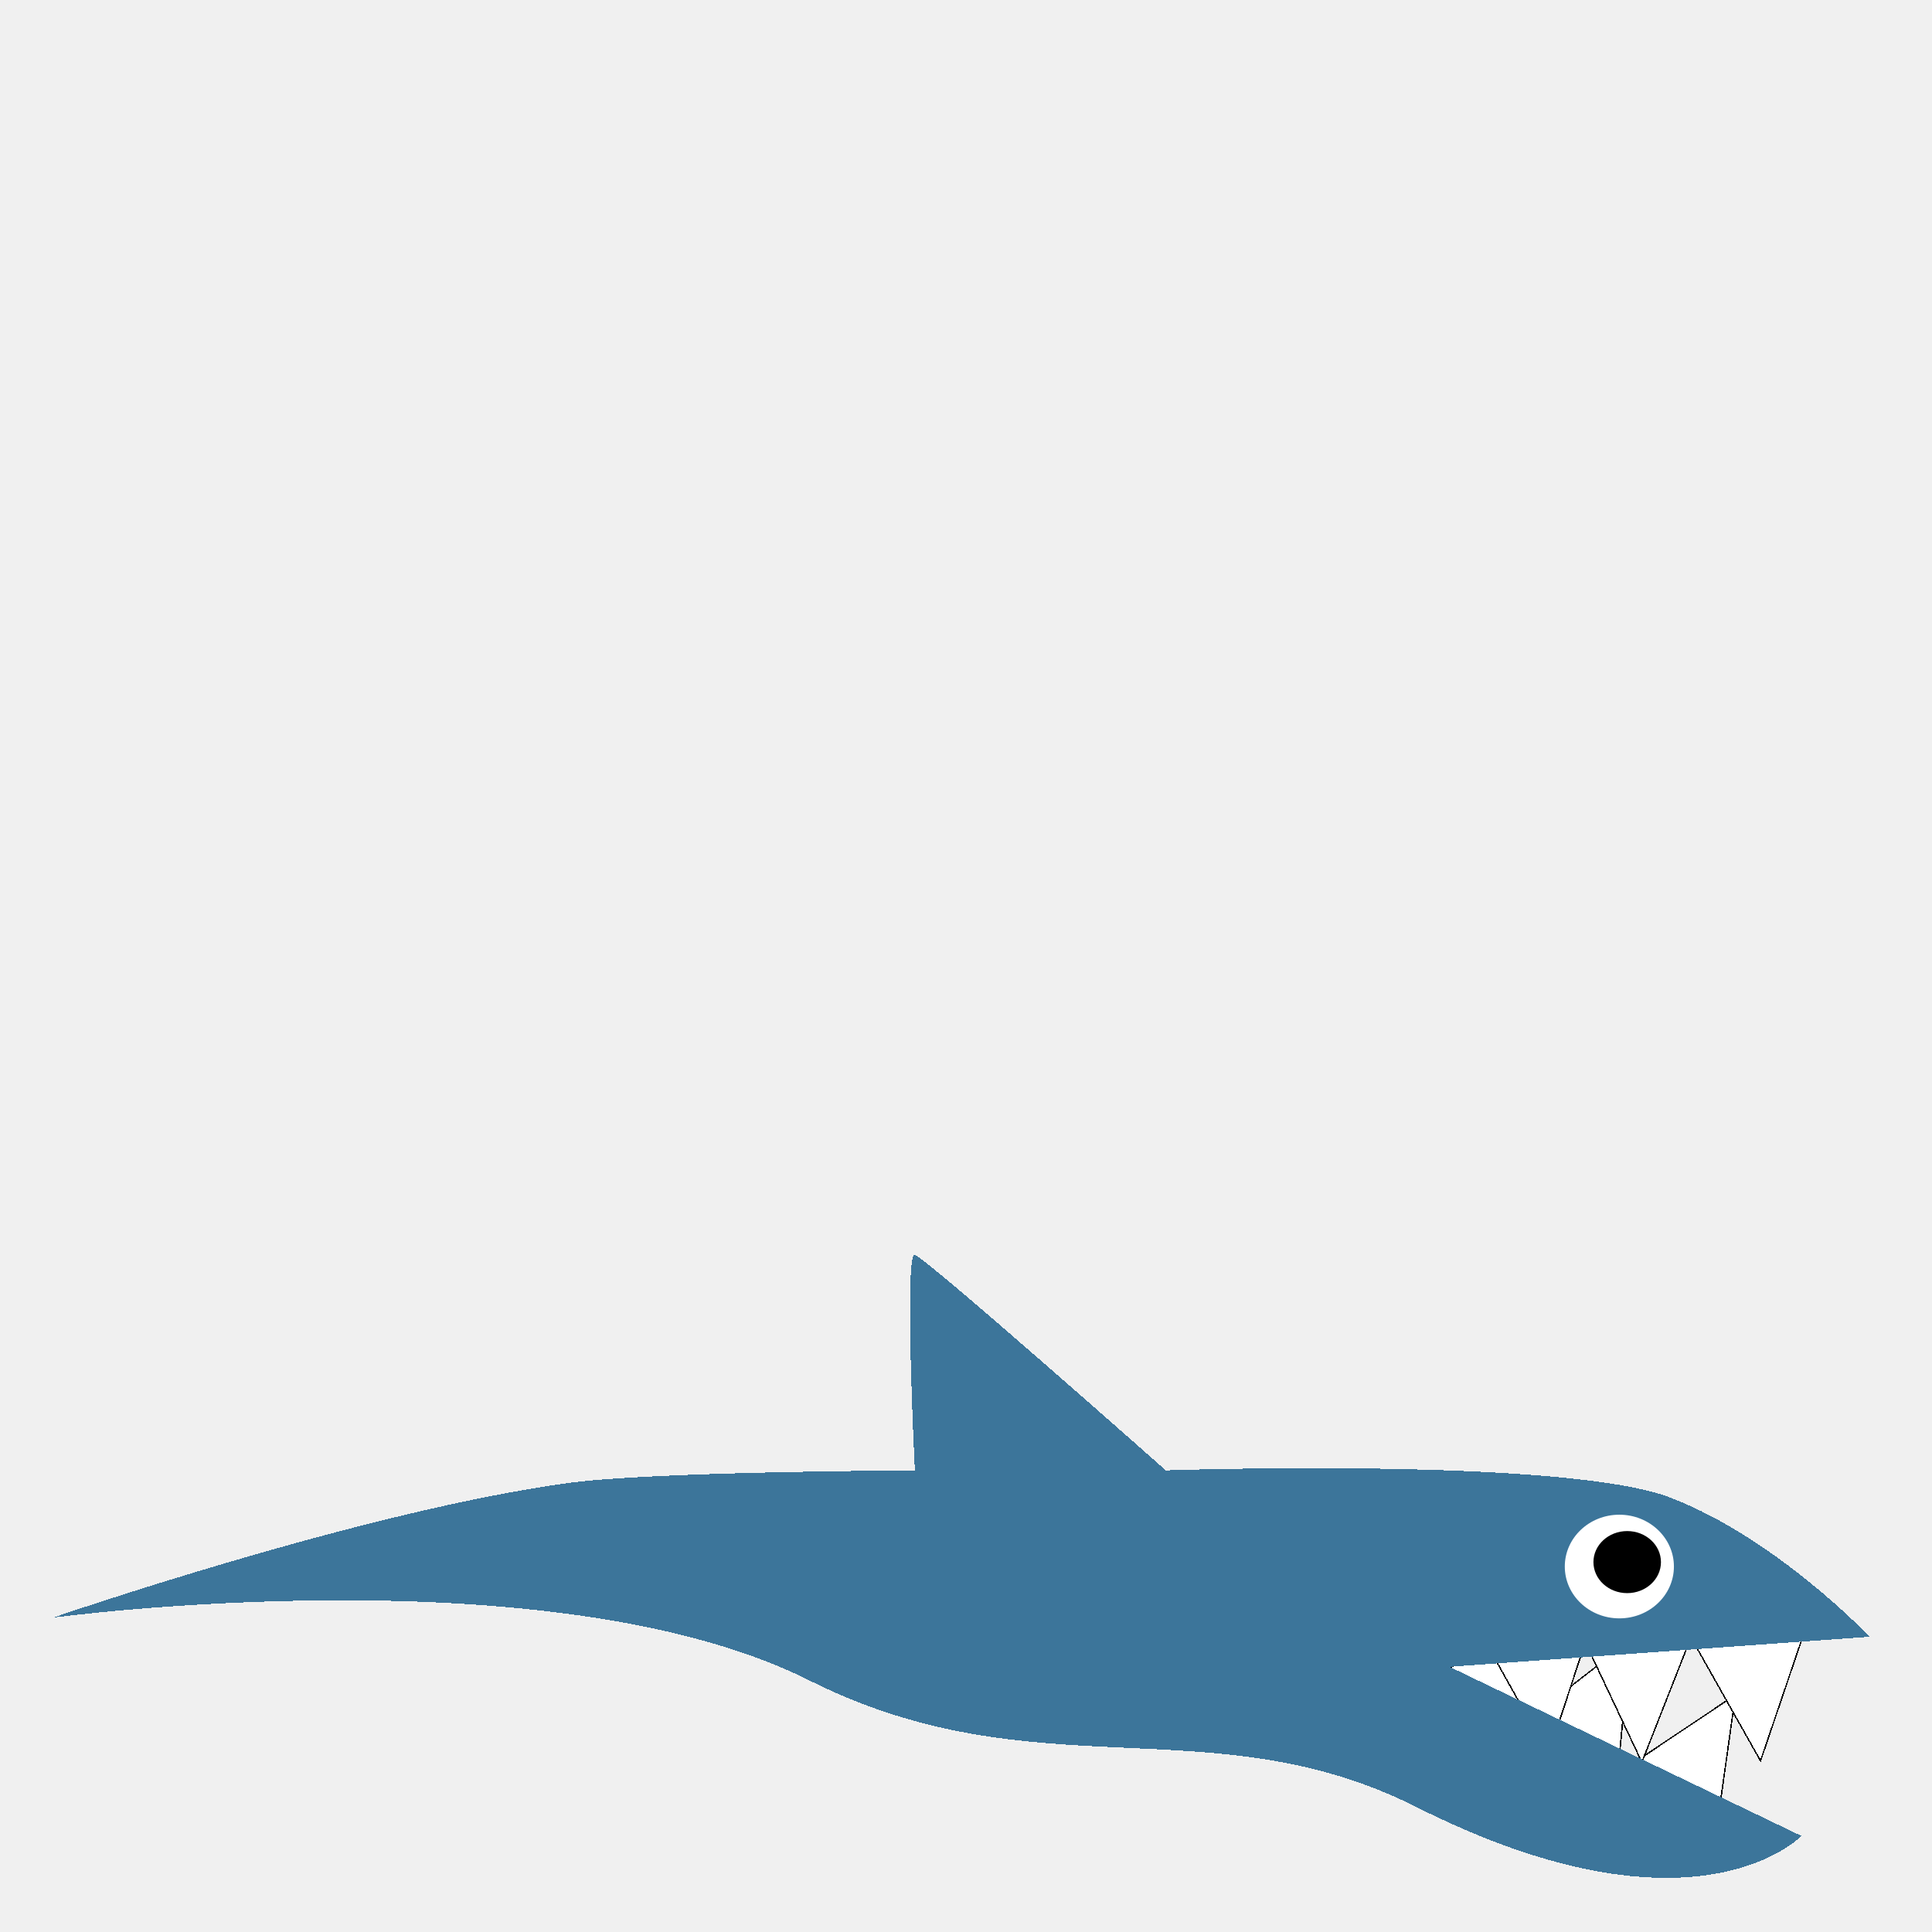
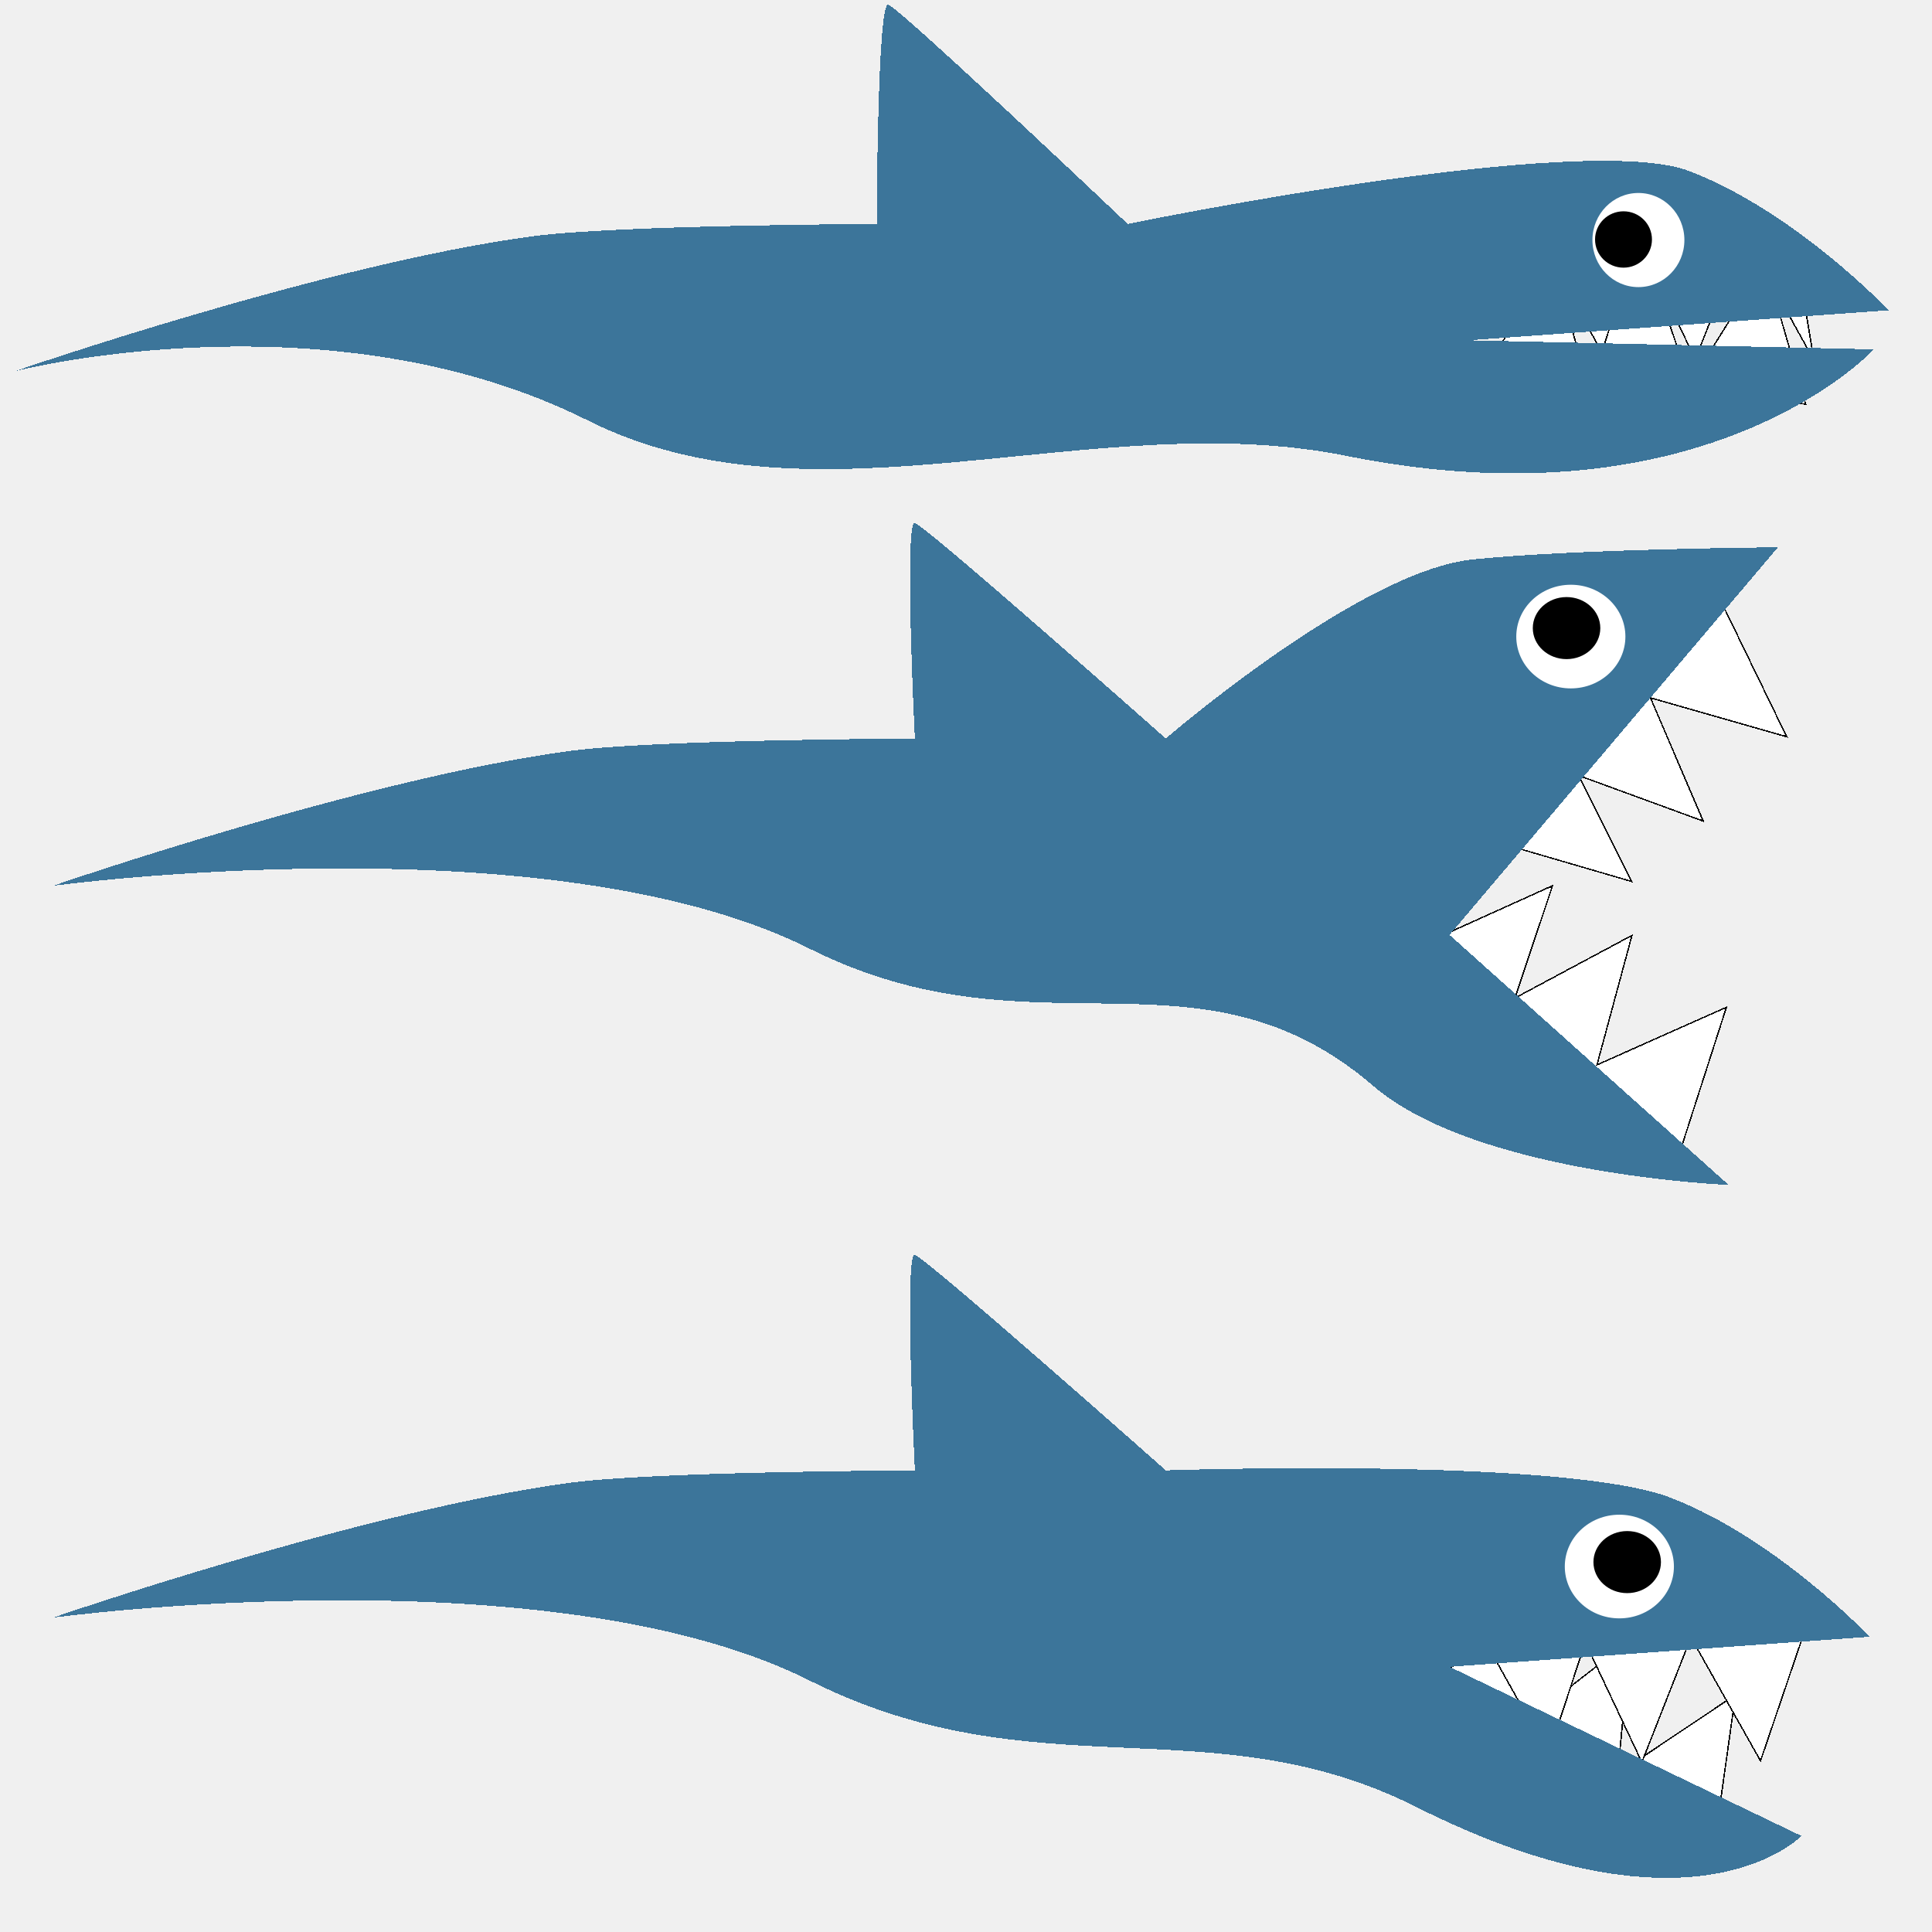
<svg xmlns="http://www.w3.org/2000/svg" width="1024" height="1024" viewBox="0 0 1024 1024" id="svg2" version="1.1" shape-rendering="crispEdges">
  <defs id="defs4" />
  <g id="layer1" transform="translate(0,-28.36216)">
    <path style="fill:#ffffff;fill-opacity:1;fill-rule:evenodd;stroke:#000000;stroke-width:0.716px;stroke-linecap:butt;stroke-linejoin:miter;stroke-opacity:1" d="m 766.328,913.912 51.697,-35.049 -9.444,62.04 55.445,-43.28 -6.566,70.78 62.391,-41.799 -10.791,76.745 z" id="path4181-6" />
    <path style="fill:#ffffff;fill-opacity:1;fill-rule:evenodd;stroke:#000000;stroke-width:0.716px;stroke-linecap:butt;stroke-linejoin:miter;stroke-opacity:1" d="m 790.335,903.84 30.363,54.581 19.519,-59.642 30.002,63.618 26.025,-66.148 36.869,65.425 24.941,-73.377 z" id="path4181" />
    <path style="fill:#3c759a;fill-opacity:1;fill-rule:evenodd;stroke:none;stroke-width:1px;stroke-linecap:butt;stroke-linejoin:miter;stroke-opacity:1" d="m 302.72,814.197 c 44.474,-5.895 182.178,-6.506 182.178,-6.506 0,0 -5.783,-115.669 0,-114.223 5.783,1.446 133.019,114.223 133.019,114.223 0,0 211.095,-7.229 267.484,14.459 56.388,21.688 105.548,73.739 105.548,73.739 l -222.662,15.905 186.516,89.643 c 0,0 -56.198,59.035 -204.021,-15.29 C 641.428,931.162 549.557,979.413 428.918,918.99 291.425,850.126 28.007,885.766 28.007,885.766 c 0,0 165.524,-57.098 274.713,-71.57 z" id="path4175" />
    <ellipse style="color:#000000;clip-rule:nonzero;display:inline;overflow:visible;visibility:visible;opacity:1;isolation:auto;mix-blend-mode:normal;color-interpolation:sRGB;color-interpolation-filters:linearRGB;solid-color:#000000;solid-opacity:1;fill:#ffffff;fill-opacity:1;fill-rule:evenodd;stroke:none;stroke-width:1px;stroke-linecap:butt;stroke-linejoin:miter;stroke-miterlimit:4;stroke-dasharray:none;stroke-dashoffset:0;stroke-opacity:1;color-rendering:auto;image-rendering:auto;shape-rendering:auto;text-rendering:auto;enable-background:accumulate" id="path4177" cx="858.291" cy="858.657" rx="28.917" ry="27.471" />
    <ellipse style="color:#000000;clip-rule:nonzero;display:inline;overflow:visible;visibility:visible;opacity:1;isolation:auto;mix-blend-mode:normal;color-interpolation:sRGB;color-interpolation-filters:linearRGB;solid-color:#000000;solid-opacity:1;fill:#000000;fill-opacity:1;fill-rule:evenodd;stroke:none;stroke-width:1px;stroke-linecap:butt;stroke-linejoin:miter;stroke-miterlimit:4;stroke-dasharray:none;stroke-dashoffset:0;stroke-opacity:1;color-rendering:auto;image-rendering:auto;shape-rendering:auto;text-rendering:auto;enable-background:accumulate" id="path4179" cx="862.448" cy="856.307" rx="17.892" ry="16.447" />
+     <path style="fill:#ffffff;fill-opacity:1;fill-rule:evenodd;stroke:#000000;stroke-width:0.716px;stroke-linecap:butt;stroke-linejoin:miter;stroke-opacity:1" d="m 765.94,523.52 56.918,-25.717 -19.888,59.52 62.015,-33.188 -18.543,68.623 68.606,-30.545 -23.724,73.78 z" id="path4181-6-6" />
+     <path style="fill:#ffffff;fill-opacity:1;fill-rule:evenodd;stroke:#000000;stroke-width:0.716px;stroke-linecap:butt;stroke-linejoin:miter;stroke-opacity:1" d="m 804.772,478.047 59.959,17.491 -28.03,-56.147 66.053,24.173 -27.973,-65.348 72.209,20.632 -33.825,-69.729 z" id="path4181-2" />
+     <path style="fill:#3c759a;fill-opacity:1;fill-rule:evenodd;stroke:none;stroke-width:1px;stroke-linecap:butt;stroke-linejoin:miter;stroke-opacity:1" d="m 302.72,426.298 c 44.474,-5.895 182.178,-6.506 182.178,-6.506 0,0 -5.783,-115.669 0,-114.223 5.783,1.446 133.019,114.223 133.019,114.223 0,0 102.4,-88.605 162.487,-94.895 53.358,-5.586 161.97,-6.482 161.97,-6.482 L 768.286,523.893 916.23,656.393 c 0,0 -133.341,-5.251 -188.307,-52.433 C 635.049,524.239 549.557,591.515 428.918,531.092 291.425,462.227 28.007,497.868 28.007,497.868 c 0,0 165.524,-57.098 274.713,-71.57 z" id="path4175-6" />
+     <ellipse style="color:#000000;clip-rule:nonzero;display:inline;overflow:visible;visibility:visible;opacity:1;isolation:auto;mix-blend-mode:normal;color-interpolation:sRGB;color-interpolation-filters:linearRGB;solid-color:#000000;solid-opacity:1;fill:#ffffff;fill-opacity:1;fill-rule:evenodd;stroke:none;stroke-width:1px;stroke-linecap:butt;stroke-linejoin:miter;stroke-miterlimit:4;stroke-dasharray:none;stroke-dashoffset:0;stroke-opacity:1;color-rendering:auto;image-rendering:auto;shape-rendering:auto;text-rendering:auto;enable-background:accumulate" id="path4177-1" cx="832.576" cy="365.758" rx="28.917" ry="27.471" />
+     <ellipse style="color:#000000;clip-rule:nonzero;display:inline;overflow:visible;visibility:visible;opacity:1;isolation:auto;mix-blend-mode:normal;color-interpolation:sRGB;color-interpolation-filters:linearRGB;solid-color:#000000;solid-opacity:1;fill:#000000;fill-opacity:1;fill-rule:evenodd;stroke:none;stroke-width:1px;stroke-linecap:butt;stroke-linejoin:miter;stroke-miterlimit:4;stroke-dasharray:none;stroke-dashoffset:0;stroke-opacity:1;color-rendering:auto;image-rendering:auto;shape-rendering:auto;text-rendering:auto;enable-background:accumulate" id="path4179-8" cx="830.305" cy="361.266" rx="17.892" ry="16.447" />
+     <path style="fill:#ffffff;fill-opacity:1;fill-rule:evenodd;stroke:#000000;stroke-width:0.716px;stroke-linecap:butt;stroke-linejoin:miter;stroke-opacity:1" d="m 790.231,219.433 32.813,-53.144 16.787,60.467 32.863,-62.188 22.991,67.263 39.806,-63.682 21.579,74.435 z" id="path4181-6-7" />
+     <path style="fill:#ffffff;fill-opacity:1;fill-rule:evenodd;stroke:#000000;stroke-width:0.716px;stroke-linecap:butt;stroke-linejoin:miter;stroke-opacity:1" d="m 818.62,160.367 30.363,54.581 19.519,-59.642 30.002,63.618 26.025,-66.148 36.869,66.435 -9.404,-57.215 z" id="path4181-9" />
+     <path style="fill:#3c759a;fill-opacity:1;fill-rule:evenodd;stroke:none;stroke-width:1px;stroke-linecap:butt;stroke-linejoin:miter;stroke-opacity:1" d="m 282.517,153.557 c 44.474,-5.895 182.178,-6.506 182.178,-6.506 0,0 0.277,-117.689 6.061,-116.243 5.783,1.446 126.958,116.243 126.958,116.243 0,0 241.4,-49.656 297.788,-27.968 56.388,21.688 105.548,73.739 105.548,73.739 l -222.662,15.905 214.8,4.79 c 0,0 -87.233,95.246 -279.783,56.431 C 579.951,243.044 432.379,311.702 311.74,251.279 174.247,182.415 7.804,225.127 7.804,225.127 c 0,0 165.524,-57.098 274.713,-71.57 z" id="path4175-2" />
+     <ellipse style="color:#000000;clip-rule:nonzero;display:inline;overflow:visible;visibility:visible;opacity:1;isolation:auto;mix-blend-mode:normal;color-interpolation:sRGB;color-interpolation-filters:linearRGB;solid-color:#000000;solid-opacity:1;fill:#ffffff;fill-opacity:1;fill-rule:evenodd;stroke:none;stroke-width:1px;stroke-linecap:butt;stroke-linejoin:miter;stroke-miterlimit:4;stroke-dasharray:none;stroke-dashoffset:0;stroke-opacity:1;color-rendering:auto;image-rendering:auto;shape-rendering:auto;text-rendering:auto;enable-background:accumulate" id="path4177-0" cx="868.392" cy="155.591" rx="24.371" ry="24.946" />
+     <ellipse style="color:#000000;clip-rule:nonzero;display:inline;overflow:visible;visibility:visible;opacity:1;isolation:auto;mix-blend-mode:normal;color-interpolation:sRGB;color-interpolation-filters:linearRGB;solid-color:#000000;solid-opacity:1;fill:#000000;fill-opacity:1;fill-rule:evenodd;stroke:none;stroke-width:1px;stroke-linecap:butt;stroke-linejoin:miter;stroke-miterlimit:4;stroke-dasharray:none;stroke-dashoffset:0;stroke-opacity:1;color-rendering:auto;image-rendering:auto;shape-rendering:auto;text-rendering:auto;enable-background:accumulate" id="path4179-2" cx="860.491" cy="155.292" rx="15.08" ry="14.935" />
  </g>
</svg>
